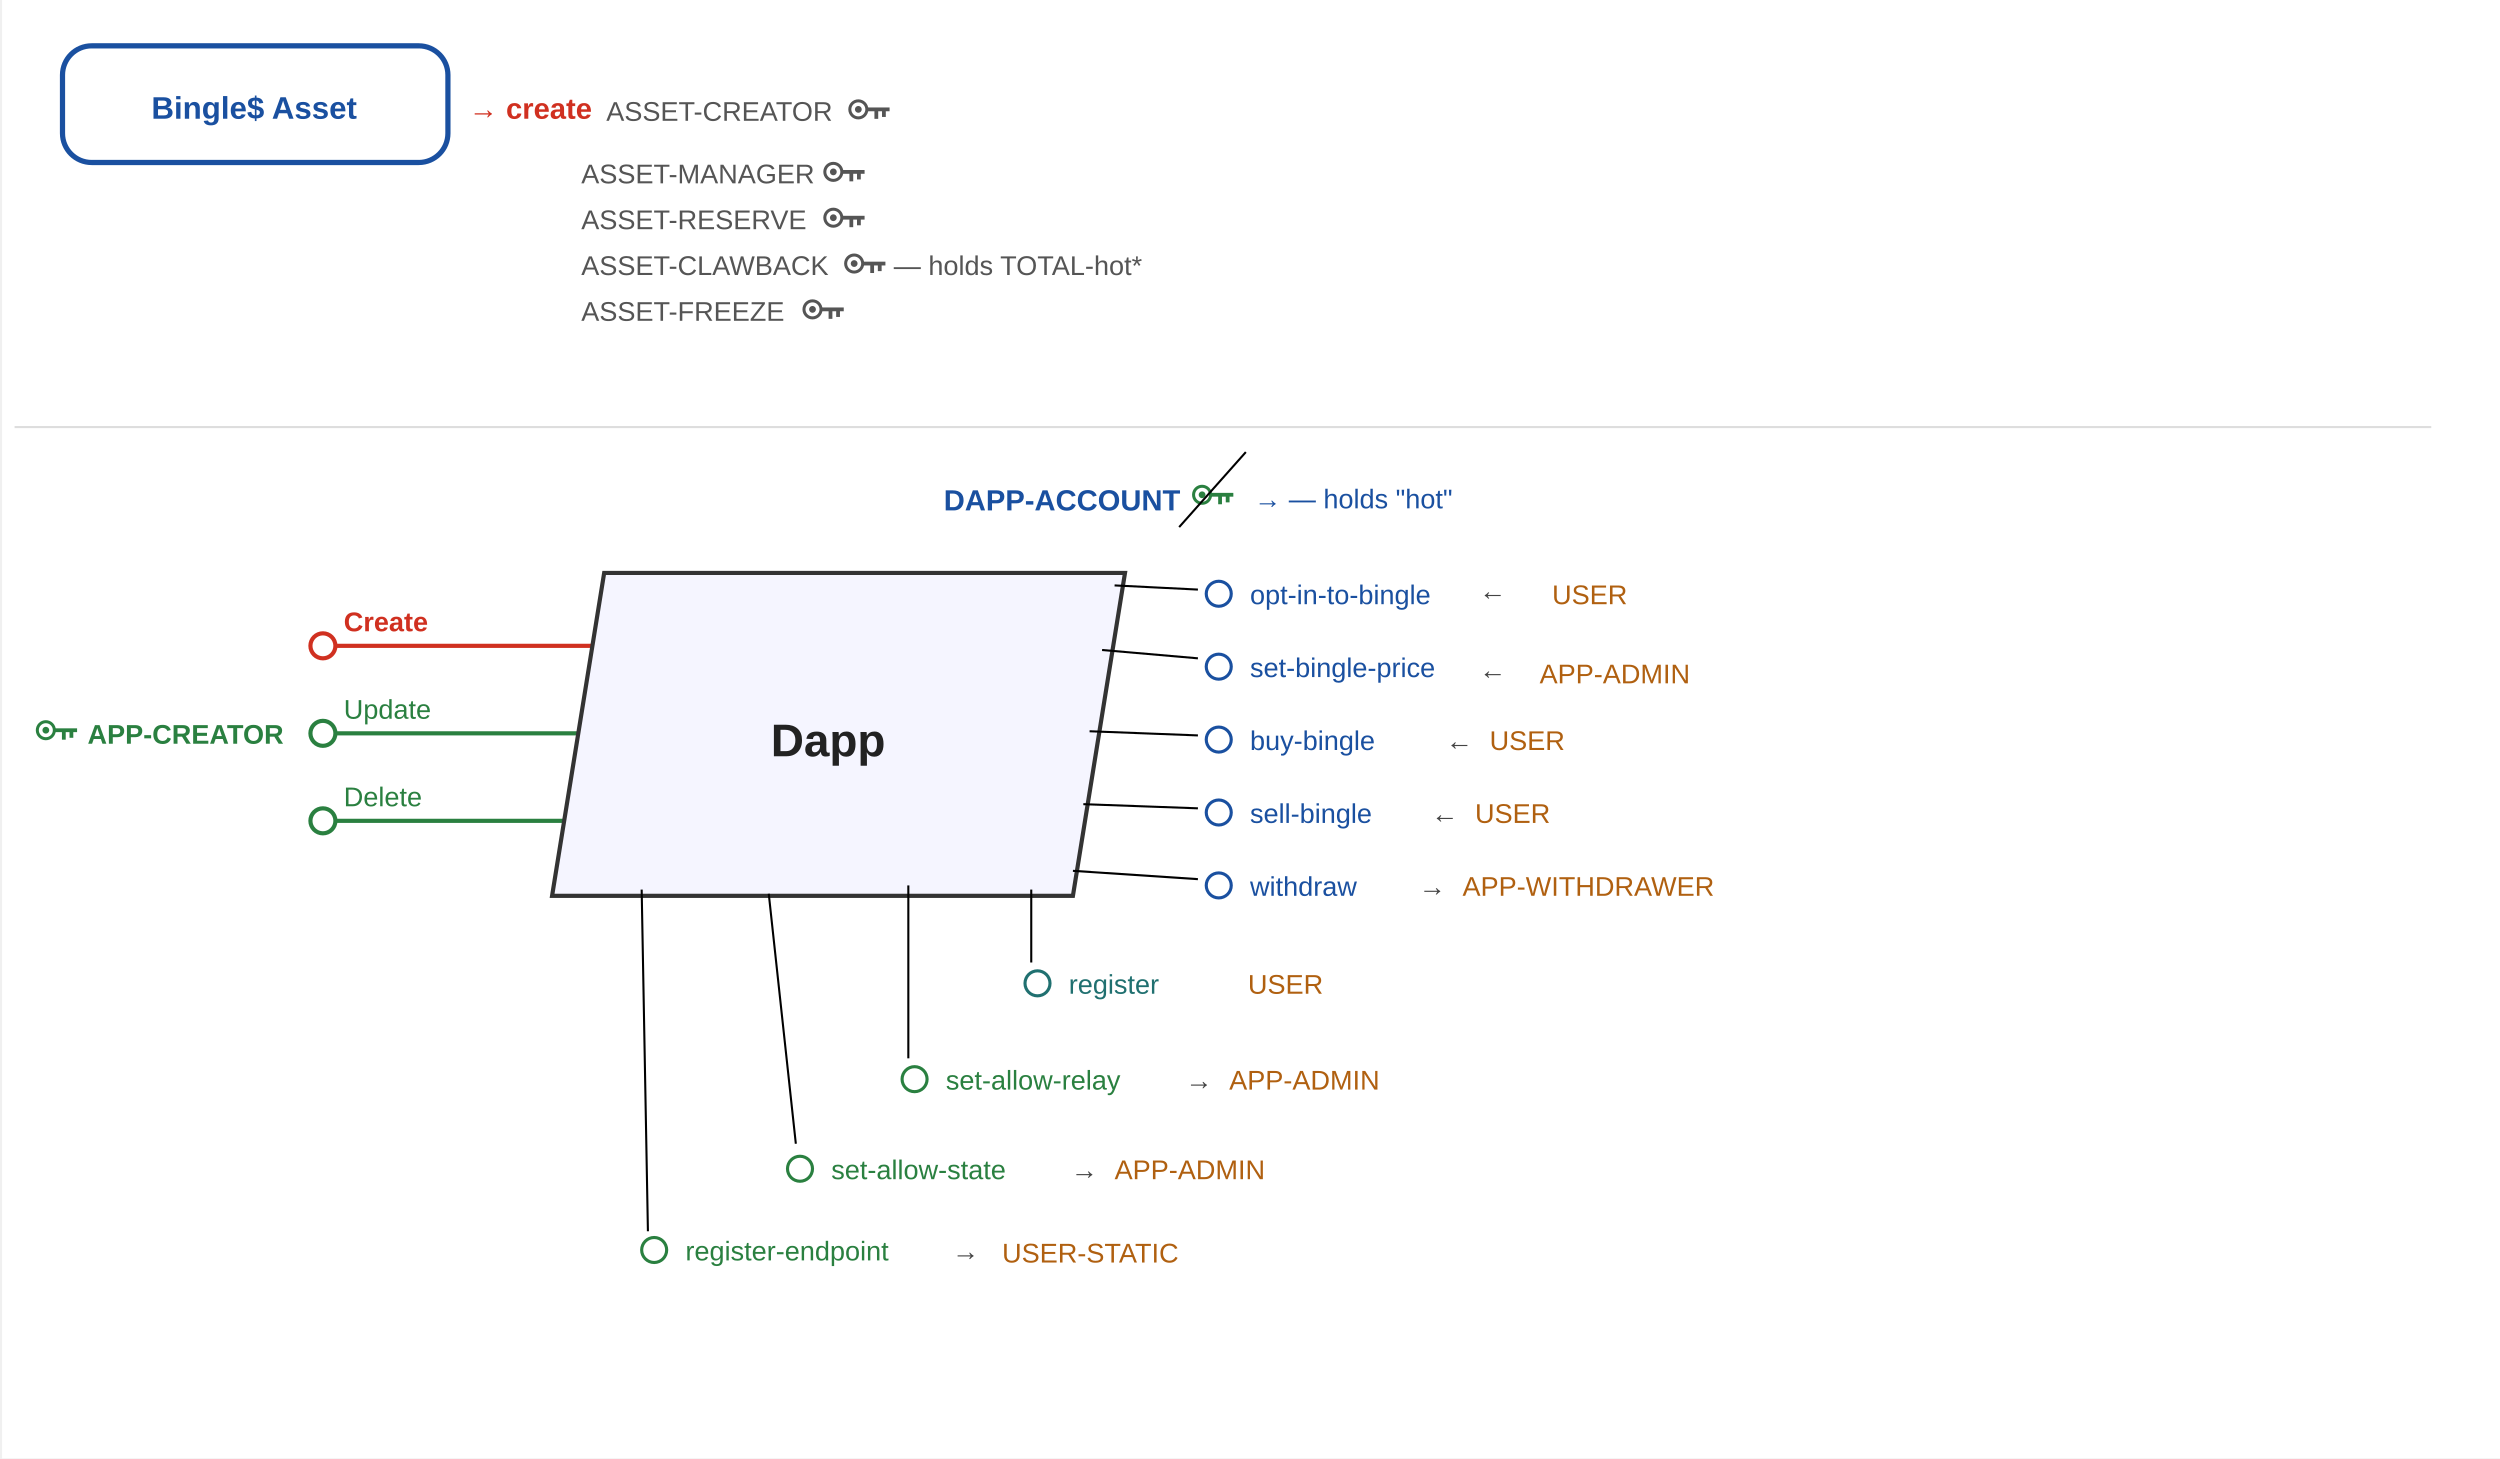
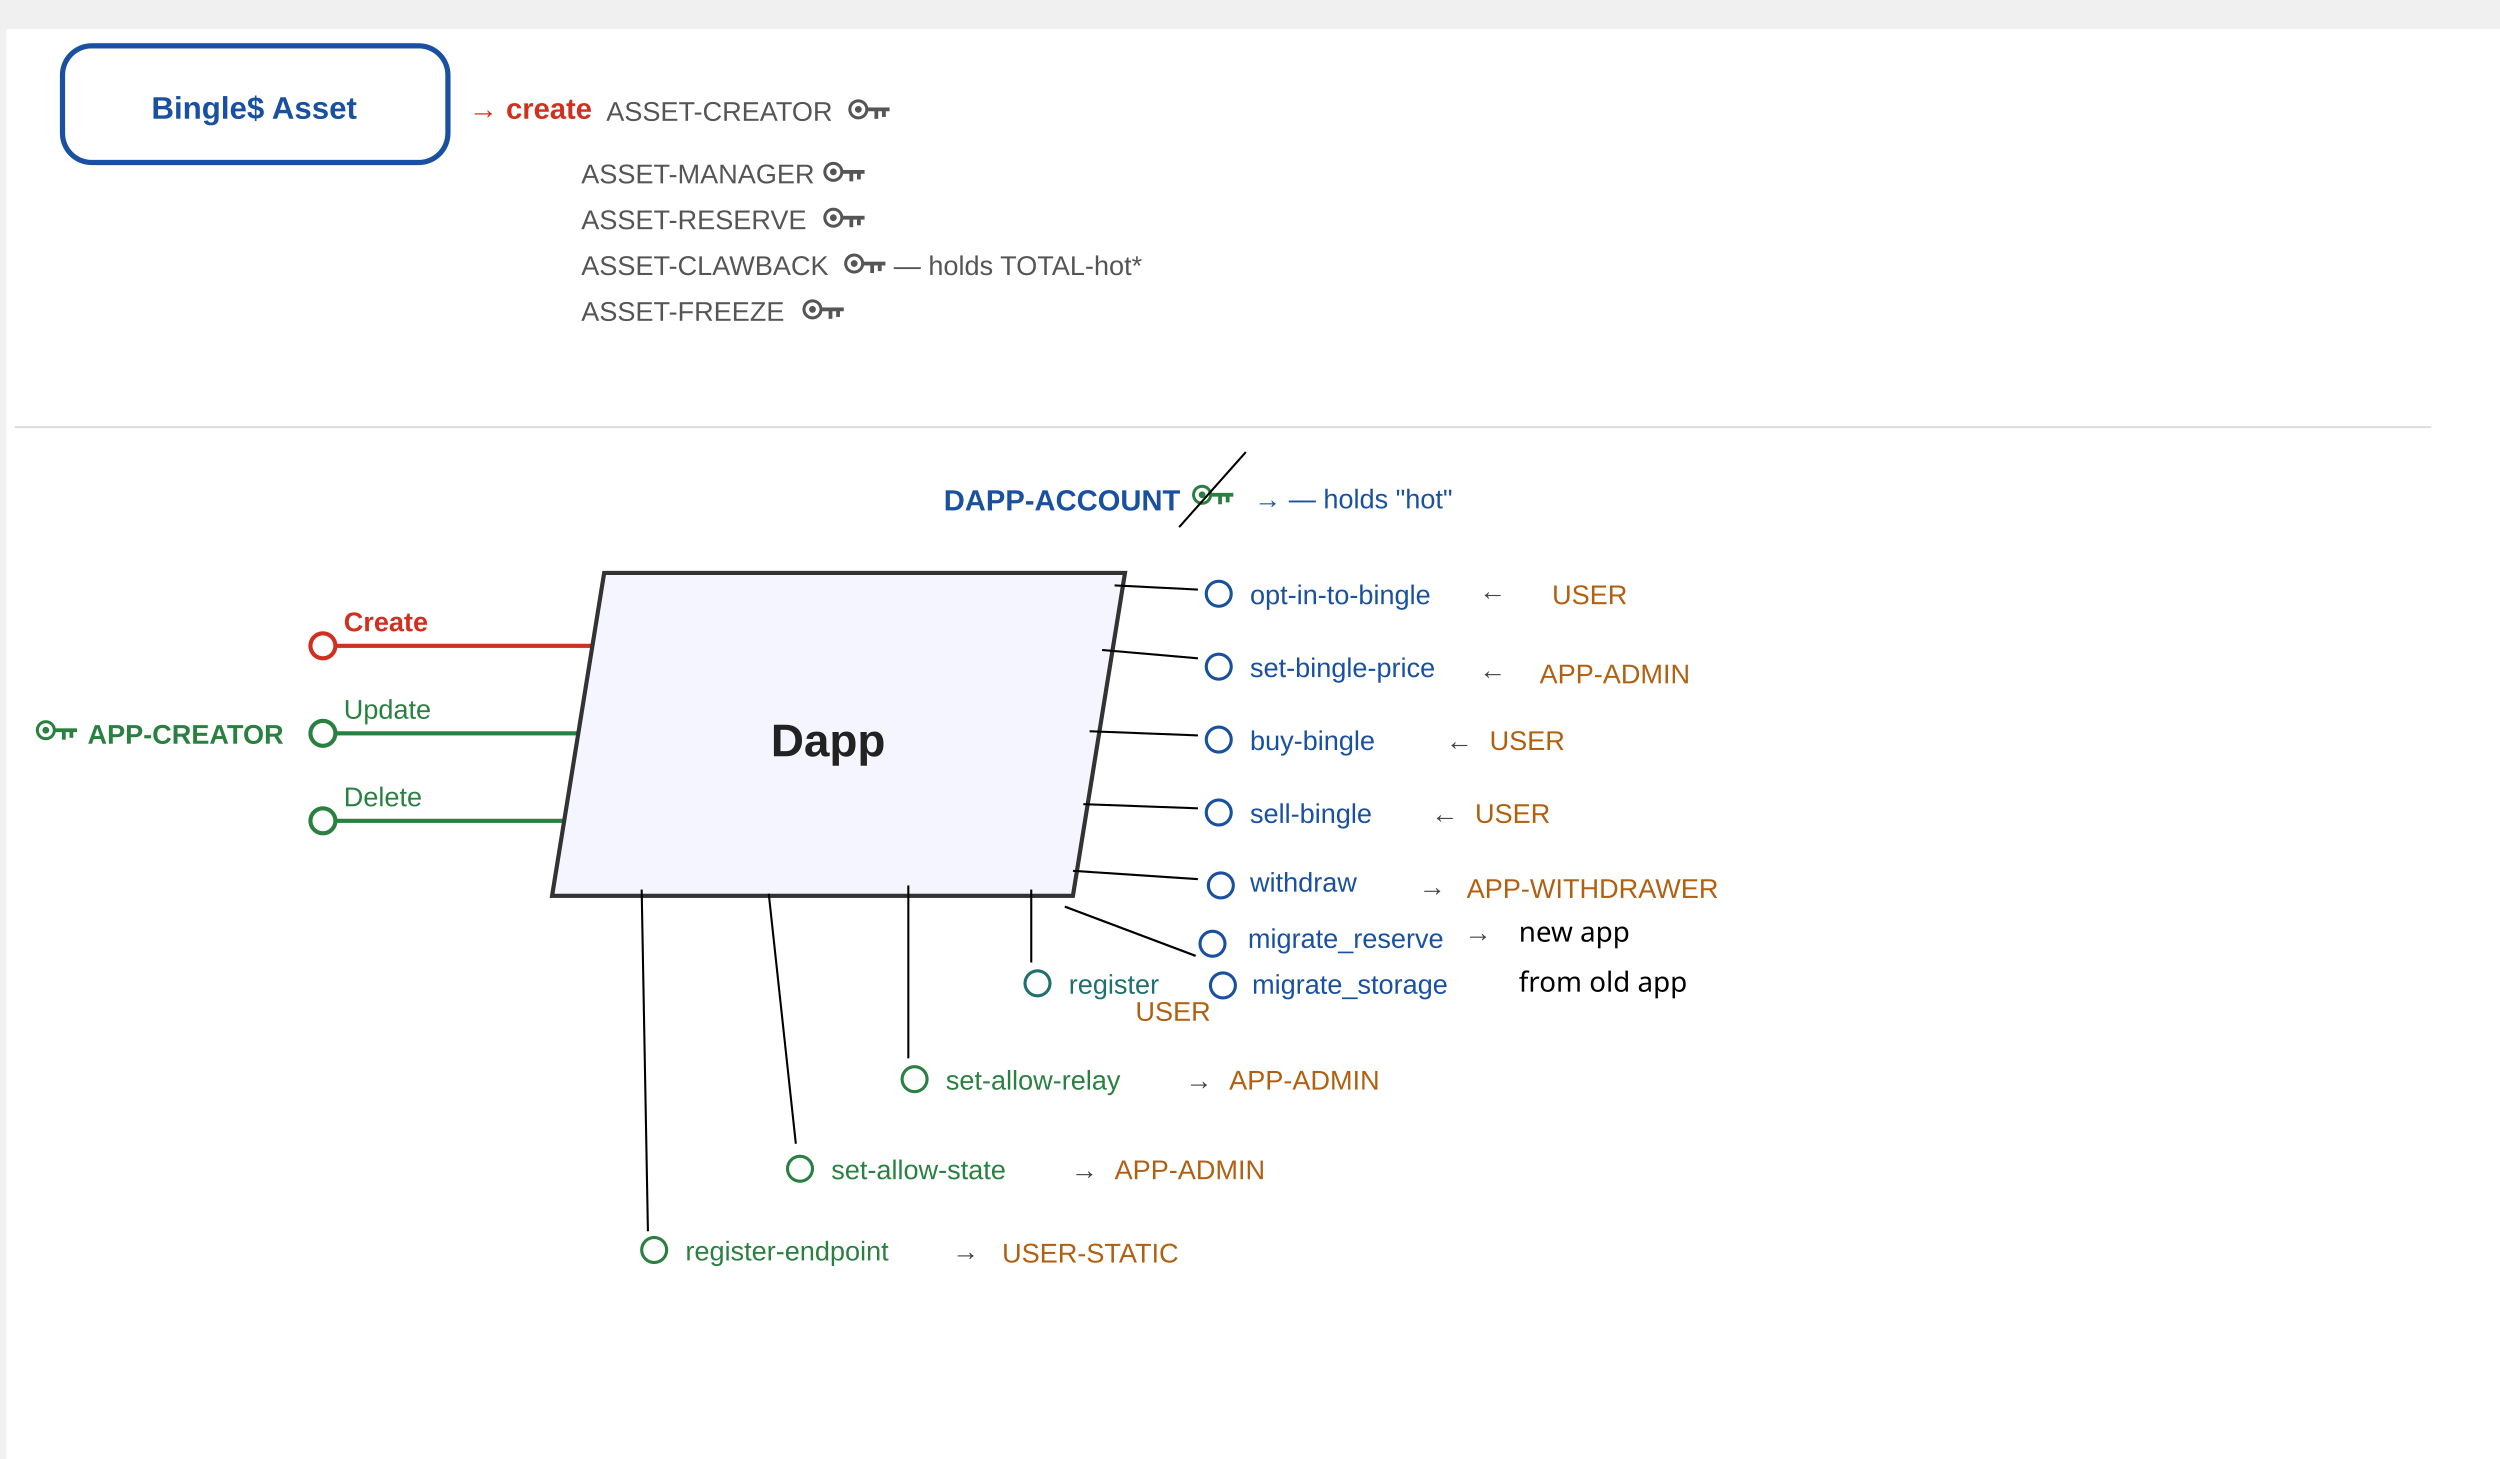
<svg xmlns="http://www.w3.org/2000/svg" width="1200" height="700" viewBox="0 0 1200 700" version="1.1" id="svg50">
  <defs id="defs4">
    <symbol id="key" viewBox="0 0 22 12">
      <circle cx="5.5" cy="6" r="4.5" fill="none" stroke="currentColor" stroke-width="1.6" id="circle1" />
      <circle cx="5.5" cy="6" r="1.8" fill="currentColor" id="circle2" />
      <line x1="10" y1="6" x2="22" y2="6" stroke="currentColor" stroke-width="2" id="line2" />
      <line x1="15" y1="6" x2="15" y2="11" stroke="currentColor" stroke-width="2" id="line3" />
      <line x1="19" y1="6" x2="19" y2="10" stroke="currentColor" stroke-width="2" id="line4" />
    </symbol>
  </defs>
-   <rect width="1200" height="700" fill="#ffffff" id="rect4" x="1" y="0" />
+   <rect width="1200" height="700" fill="#ffffff" id="rect4" x="3" y="14" />
  <rect x="30" y="22" width="185" height="56" rx="14" fill="white" stroke="#1a50a0" stroke-width="2.5" id="rect5" />
  <text x="122" y="57" font-family="Arial, sans-serif" font-size="15" fill="#1a50a0" font-weight="bold" text-anchor="middle" id="text5">Bingle$  Asset</text>
  <text x="225" y="57" font-family="Arial, sans-serif" font-size="14" fill="#d03020" font-weight="bold" id="text6">→  create</text>
  <text x="291" y="58" font-family="Arial, sans-serif" font-size="13px" fill="#555555" id="text7">ASSET-CREATOR</text>
  <use href="#key" x="436" y="27" width="20" height="11" color="#555555" id="use7" transform="translate(-29,20)" />
  <text x="279" y="88" font-family="Arial, sans-serif" font-size="13px" fill="#555555" id="text8">ASSET-MANAGER</text>
  <use href="#key" x="436" y="49" width="20" height="11" color="#555555" id="use8" transform="translate(-41,28)" />
  <text x="279" y="110" font-family="Arial, sans-serif" font-size="13px" fill="#555555" id="text9">ASSET-RESERVE</text>
  <use href="#key" x="436" y="71" width="20" height="11" color="#555555" id="use9" transform="translate(-41,28)" />
  <text x="279" y="132" font-family="Arial, sans-serif" font-size="13px" fill="#555555" id="text10">ASSET-CLAWBACK</text>
  <use href="#key" x="446" y="93" width="20" height="11" color="#555555" id="use10" transform="translate(-41,28)" />
  <text x="429" y="132" font-family="Arial, sans-serif" font-size="13px" fill="#555555" id="text11">— holds TOTAL-hot*</text>
  <text x="279" y="154" font-family="Arial, sans-serif" font-size="13px" fill="#555555" id="text12">ASSET-FREEZE</text>
  <use href="#key" x="426" y="115" width="20" height="11" color="#555555" id="use12" transform="translate(-41,28)" />
  <line x1="7" y1="205" x2="1167" y2="205" stroke="#dddddd" stroke-width="1" id="line12" />
  <use href="#key" x="15" y="265" width="20" height="11" color="#2a8040" id="use13" transform="translate(2,80)" />
  <text x="42" y="357" font-family="Arial, sans-serif" font-size="13px" fill="#2a8040" font-weight="bold" id="text13">APP-CREATOR</text>
  <text x="165" y="303" font-family="Arial, sans-serif" font-size="13" fill="#d03020" font-weight="bold" id="text14">Create</text>
  <line x1="161" y1="310" x2="284" y2="310" stroke="#d03020" stroke-width="2" id="line14" />
  <circle cx="155" cy="310" r="6" fill="white" stroke="#d03020" stroke-width="2" id="circle14" />
  <text x="165" y="345" font-family="Arial, sans-serif" font-size="13" fill="#2a8040" id="text15">Update</text>
  <line x1="161" y1="352" x2="278" y2="352" stroke="#2a8040" stroke-width="2" id="line15" />
  <circle cx="155" cy="352" r="6" fill="white" stroke="#2a8040" stroke-width="2" id="circle15" />
  <text x="165" y="387" font-family="Arial, sans-serif" font-size="13" fill="#2a8040" id="text16">Delete</text>
  <line x1="161" y1="394" x2="271" y2="394" stroke="#2a8040" stroke-width="2" id="line16" />
  <circle cx="155" cy="394" r="6" fill="white" stroke="#2a8040" stroke-width="2" id="circle16" />
  <polygon points="290,275 540,275 515,430 265,430" fill="#f5f5ff" stroke="#333" stroke-width="2" id="polygon16" />
  <text x="370" y="363" font-family="Arial, sans-serif" font-size="22px" fill="#222222" font-weight="bold" id="text17">Dapp</text>
  <text x="453" y="245" font-family="Arial, sans-serif" font-size="14px" fill="#1a50a0" font-weight="bold" id="text18">DAPP-ACCOUNT</text>
  <text x="602" y="244" font-family="Arial, sans-serif" font-size="13px" fill="#1a50a0" id="text19">→ — holds "hot"</text>
  <circle cx="585" cy="285" r="6" fill="#ffffff" stroke="#1a50a0" stroke-width="1.5" id="circle19" />
  <text x="600" y="290" font-family="Arial, sans-serif" font-size="13px" fill="#1a50a0" id="text20">opt-in-to-bingle</text>
  <text x="710" y="288" font-family="Arial, sans-serif" font-size="13px" fill="#444444" id="text21">←</text>
  <text x="745" y="290" font-family="Arial, sans-serif" font-size="13px" fill="#b06010" id="text22">USER</text>
  <circle cx="585" cy="320" r="6" fill="#ffffff" stroke="#1a50a0" stroke-width="1.5" id="circle22" />
  <text x="600" y="325" font-family="Arial, sans-serif" font-size="13px" fill="#1a50a0" id="text23">set-bingle-price</text>
  <text x="710" y="326" font-family="Arial, sans-serif" font-size="13px" fill="#444444" id="text24">←</text>
  <text x="739" y="328" font-family="Arial, sans-serif" font-size="13px" fill="#b06010" id="text27">APP-ADMIN</text>
  <circle cx="585" cy="355" r="6" fill="#ffffff" stroke="#1a50a0" stroke-width="1.5" id="circle27" />
  <text x="600" y="360" font-family="Arial, sans-serif" font-size="13px" fill="#1a50a0" id="text28">buy-bingle</text>
  <text x="694" y="360" font-family="Arial, sans-serif" font-size="13px" fill="#444444" id="text29">←</text>
  <text x="715" y="360" font-family="Arial, sans-serif" font-size="13px" fill="#b06010" id="text30">USER</text>
  <circle cx="585" cy="390" r="6" fill="#ffffff" stroke="#1a50a0" stroke-width="1.5" id="circle30" />
  <text x="600" y="395" font-family="Arial, sans-serif" font-size="13px" fill="#1a50a0" id="text31">sell-bingle</text>
  <text x="687" y="395" font-family="Arial, sans-serif" font-size="13px" fill="#444444" id="text32">←</text>
  <text x="708" y="395" font-family="Arial, sans-serif" font-size="13px" fill="#b06010" id="text33">USER</text>
-   <circle cx="585" cy="425" r="6" fill="#ffffff" stroke="#1a50a0" stroke-width="1.5" id="circle33" />
-   <text x="600" y="430" font-family="Arial, sans-serif" font-size="13px" fill="#1a50a0" id="text34">withdraw</text>
+   <circle cx="586" cy="425" r="6" fill="#ffffff" stroke="#1a50a0" stroke-width="1.5" id="circle33" />
+   <text x="600" y="428" font-family="Arial, sans-serif" font-size="13px" fill="#1a50a0" id="text34">withdraw</text>
  <text x="681" y="430" font-family="Arial, sans-serif" font-size="13px" fill="#444444" id="text35">→</text>
-   <text x="702" y="430" font-family="Arial, sans-serif" font-size="13px" fill="#b06010" id="text36">APP-WITHDRAWER</text>
+   <text x="704" y="431" font-family="Arial, sans-serif" font-size="13px" fill="#b06010" id="text36">APP-WITHDRAWER</text>
  <circle cx="498" cy="472" r="6" fill="#ffffff" stroke="#207070" stroke-width="1.5" id="circle36" />
  <text x="513" y="477" font-family="Arial, sans-serif" font-size="13px" fill="#207070" id="text37">register</text>
-   <text x="599" y="477" font-family="Arial, sans-serif" font-size="13px" fill="#b06010" id="text39">USER</text>
+   <text x="545" y="490" font-family="Arial, sans-serif" font-size="13px" fill="#b06010" id="text39">USER</text>
  <circle cx="439" cy="518" r="6" fill="#ffffff" stroke="#2a8040" stroke-width="1.5" id="circle39" />
  <text x="454" y="523" font-family="Arial, sans-serif" font-size="13px" fill="#2a8040" id="text40">set-allow-relay</text>
  <text x="569" y="523" font-family="Arial, sans-serif" font-size="13px" fill="#444444" id="text41">→</text>
  <text x="590" y="523" font-family="Arial, sans-serif" font-size="13px" fill="#b06010" id="text42">APP-ADMIN</text>
  <circle cx="384" cy="561" r="6" fill="#ffffff" stroke="#2a8040" stroke-width="1.5" id="circle42" />
  <text x="399" y="566" font-family="Arial, sans-serif" font-size="13px" fill="#2a8040" id="text43">set-allow-state</text>
  <text x="514" y="566" font-family="Arial, sans-serif" font-size="13px" fill="#444444" id="text44">→</text>
  <text x="535" y="566" font-family="Arial, sans-serif" font-size="13px" fill="#b06010" id="text45">APP-ADMIN</text>
  <circle cx="314" cy="600" r="6" fill="#ffffff" stroke="#2a8040" stroke-width="1.5" id="circle45" />
  <text x="329" y="605" font-family="Arial, sans-serif" font-size="13px" fill="#2a8040" id="text46">register-endpoint</text>
  <text x="457" y="605" font-family="Arial, sans-serif" font-size="13px" fill="#444444" id="text47">→</text>
  <text x="481" y="606" font-family="Arial, sans-serif" font-size="13px" fill="#b06010" id="text50">USER-STATIC</text>
  <use href="#key" x="15" y="265" width="20" height="11" color="#2a8040" id="use50" transform="translate(557,-33)" />
  <path style="fill:none;stroke:#000000;stroke-width:1px;stroke-linecap:butt;stroke-linejoin:miter;stroke-opacity:1" d="m 566,253 32,-36 v 0" id="path51" />
  <path style="fill:none;stroke:#000000;stroke-width:1px;stroke-linecap:butt;stroke-linejoin:miter;stroke-opacity:1" d="m 535,281 40,2 v 0" id="path52" />
  <path style="fill:none;stroke:#000000;stroke-width:1px;stroke-linecap:butt;stroke-linejoin:miter;stroke-opacity:1" d="m 529,312 46,4" id="path53" />
  <path style="fill:none;stroke:#000000;stroke-width:1px;stroke-linecap:butt;stroke-linejoin:miter;stroke-opacity:1" d="m 523,351 52,2" id="path54" />
  <path style="fill:none;stroke:#000000;stroke-width:1px;stroke-linecap:butt;stroke-linejoin:miter;stroke-opacity:1" d="m 520,386 55,2" id="path55" />
  <path style="fill:none;stroke:#000000;stroke-width:1px;stroke-linecap:butt;stroke-linejoin:miter;stroke-opacity:1" d="m 515,418 60,4" id="path56" />
  <path style="fill:none;stroke:#000000;stroke-width:1px;stroke-linecap:butt;stroke-linejoin:miter;stroke-opacity:1" d="m 495,427 v 35" id="path57" />
  <path style="fill:none;stroke:#000000;stroke-width:1px;stroke-linecap:butt;stroke-linejoin:miter;stroke-opacity:1" d="m 436,425 v 83" id="path58" />
  <path style="fill:none;stroke:#000000;stroke-width:1px;stroke-linecap:butt;stroke-linejoin:miter;stroke-opacity:1" d="m 369,429 13,120" id="path59" />
  <path style="fill:none;stroke:#000000;stroke-width:1px;stroke-linecap:butt;stroke-linejoin:miter;stroke-opacity:1" d="m 308,427 3,164" id="path60" />
+   <path style="fill:none;stroke:#000000;stroke-width:1.055px;stroke-linecap:butt;stroke-linejoin:miter;stroke-opacity:1" d="m 511.088,435.176 62.824,23.649" id="path1" />
+   <circle cx="582" cy="453" r="6" fill="#ffffff" stroke="#1a50a0" stroke-width="1.5" id="circle3" />
+   <text x="599" y="455" font-family="Arial, sans-serif" font-size="13px" fill="#1a50a0" id="text3">migrate_reserve</text>
+   <text x="703" y="452" font-family="Arial, sans-serif" font-size="13px" fill="#444444" id="text4">→</text>
+   <text xml:space="preserve" style="font-size:40px;line-height:1.25;font-family:sans-serif" x="723" y="445" id="text25">
+     <tspan id="tspan4" x="723" y="445" />
+   </text>
+   <text xml:space="preserve" style="font-size:13.333px;line-height:1.25;font-family:sans-serif" x="729" y="452" id="text26">
+     <tspan id="tspan25" x="729" y="452" style="font-size:13.333px">new app</tspan>
+   </text>
+   <circle cx="587" cy="473" r="6" fill="#ffffff" stroke="#1a50a0" stroke-width="1.5" id="circle26" />
+   <text x="601" y="477" font-family="Arial, sans-serif" font-size="13px" fill="#1a50a0" id="text38">migrate_storage</text>
+   <text x="703" y="474" font-family="Arial, sans-serif" font-size="13px" fill="#444444" id="text48" />
+   <text xml:space="preserve" style="font-size:13.333px;line-height:1.25;font-family:sans-serif" x="729" y="476" id="text49">
+     <tspan id="tspan48" x="729" y="476" style="font-size:13.333px">from old app</tspan>
+   </text>
</svg>
